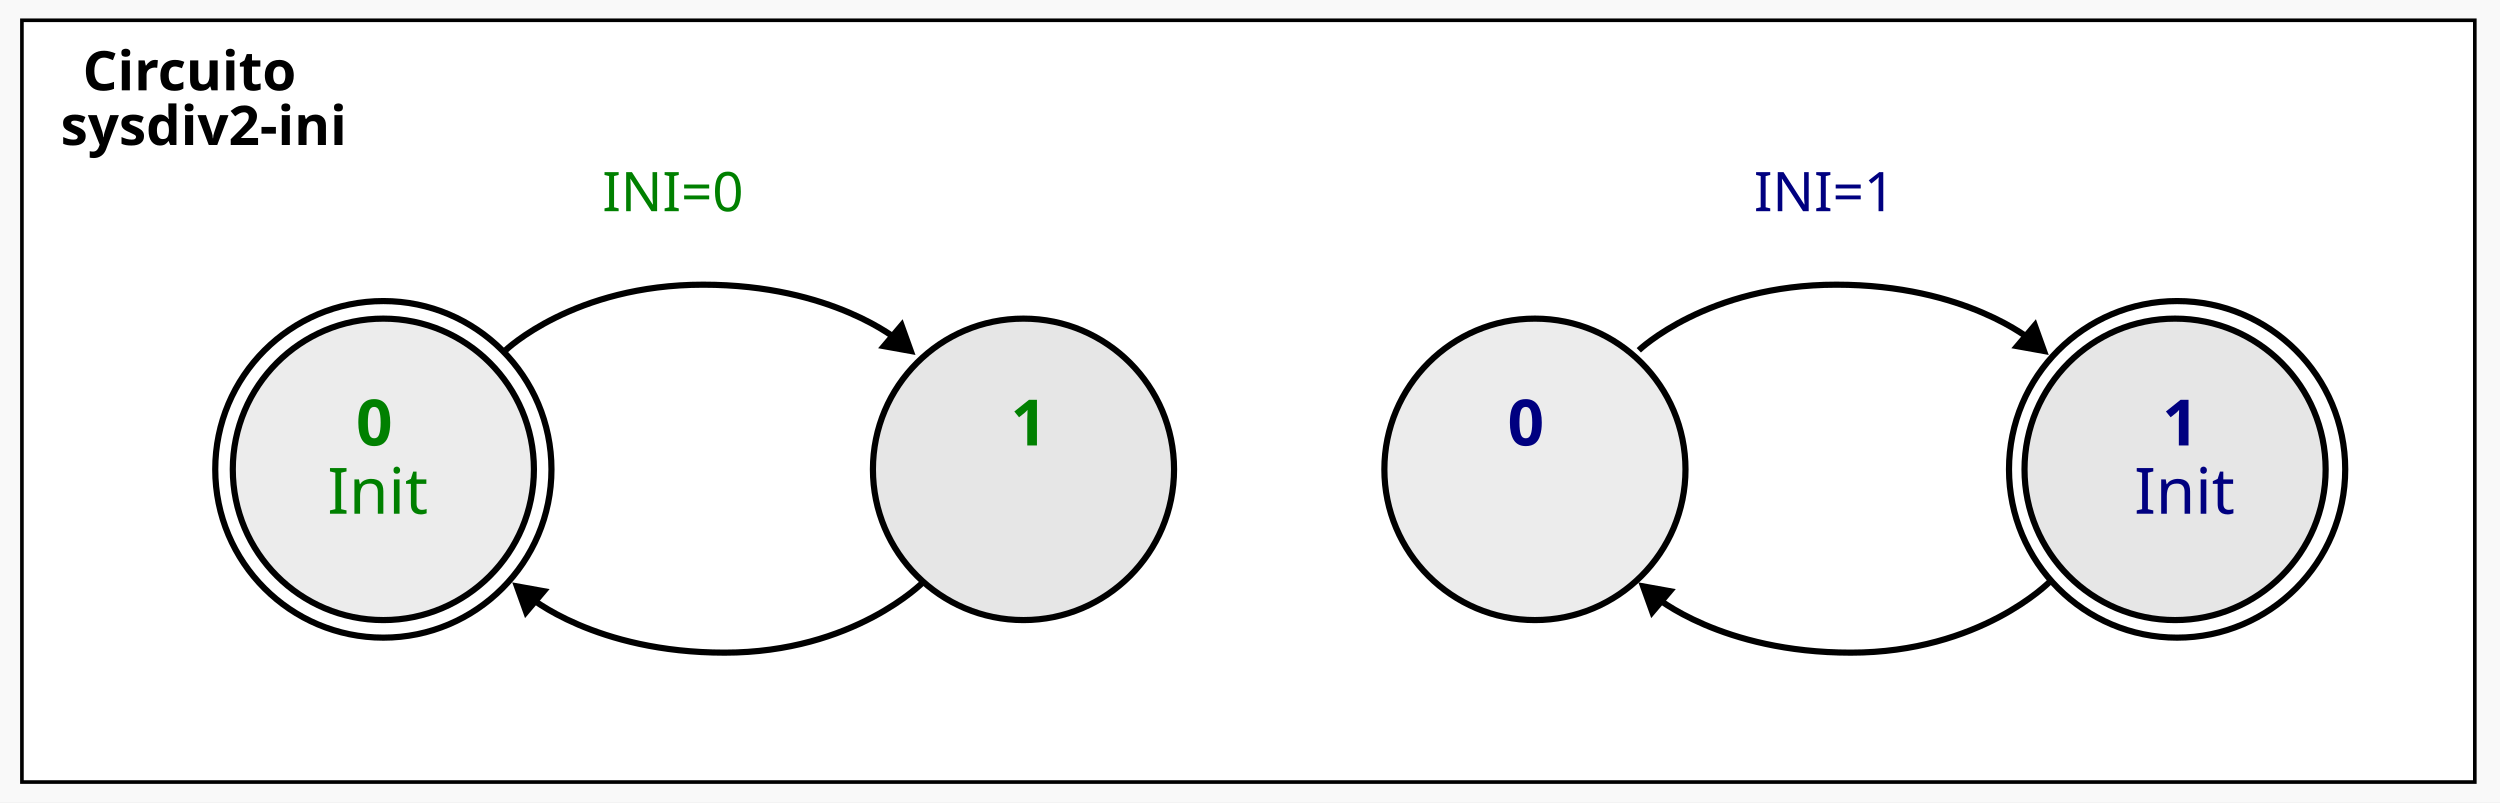
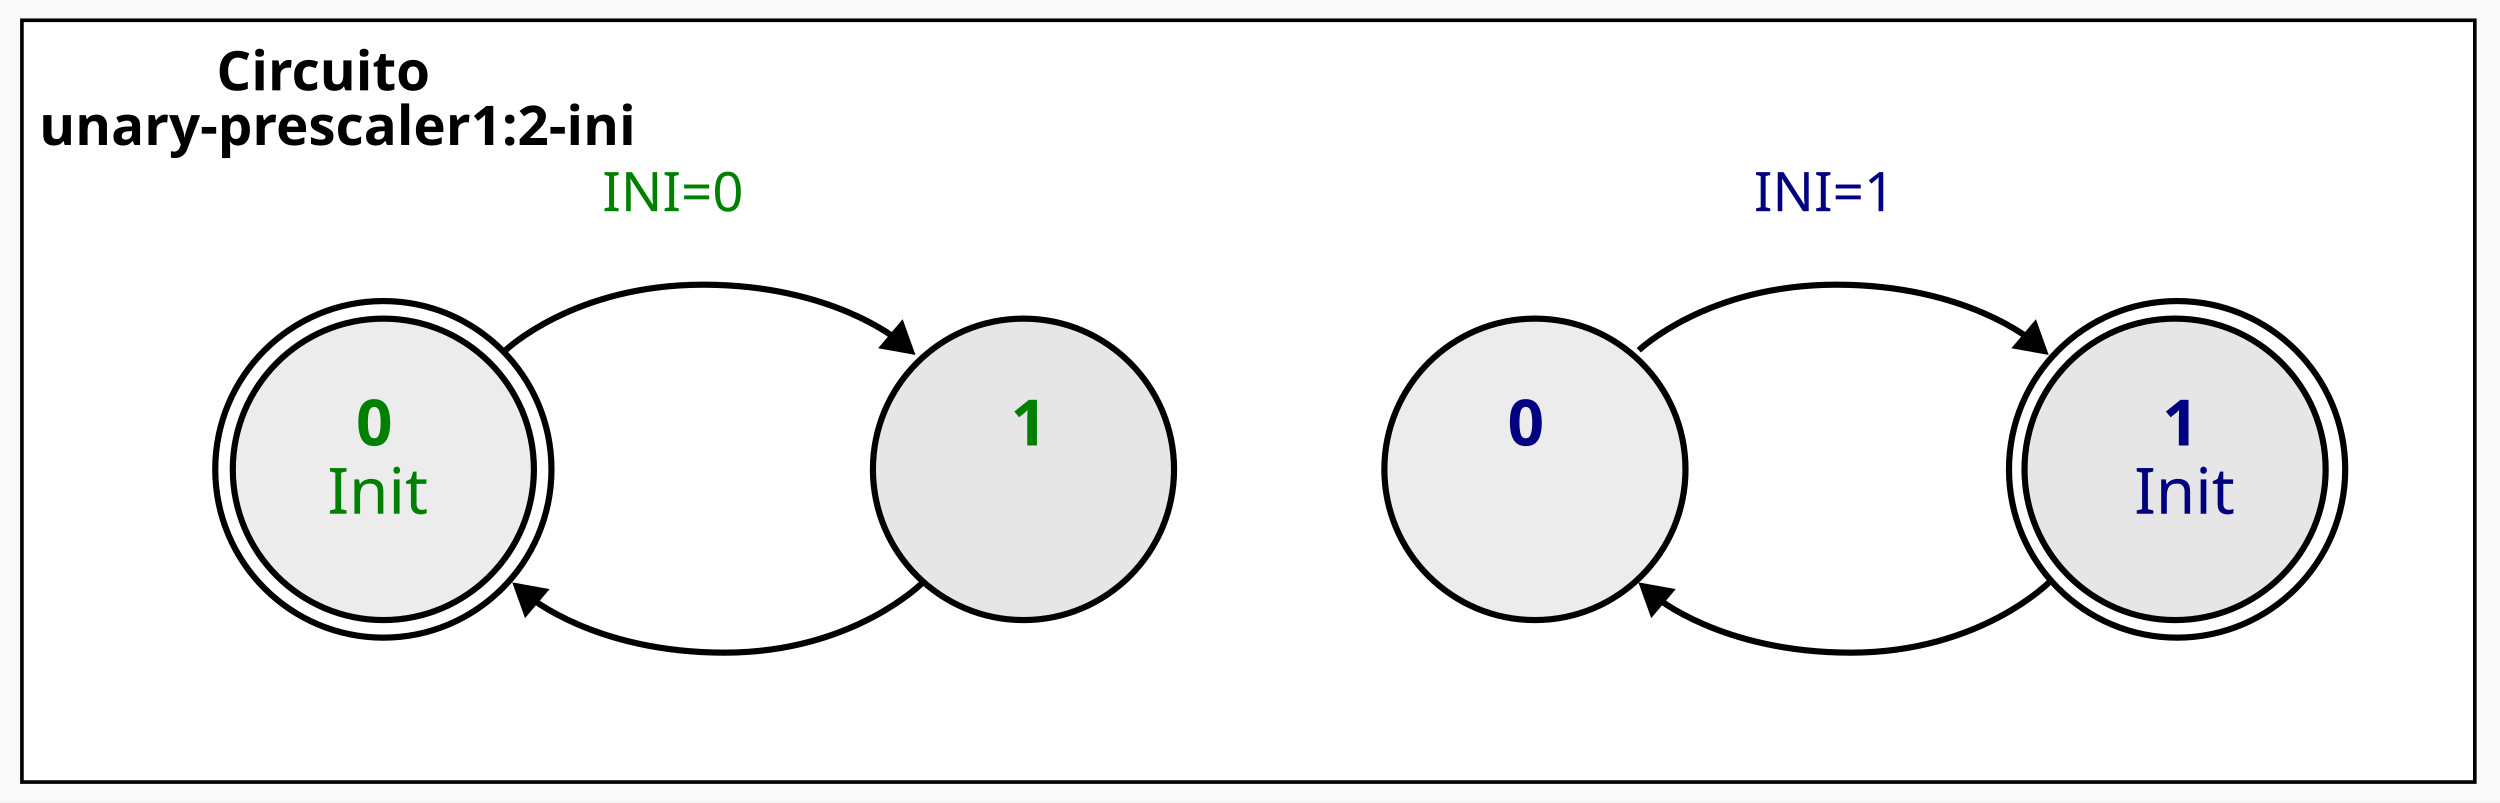
<svg xmlns="http://www.w3.org/2000/svg" width="290.183mm" height="93.13mm" viewBox="0 0 290.183 93.13" version="1.1" id="svg1">
  <defs id="defs1">
    <marker style="overflow:visible" id="Triangle-7-1" refX="0" refY="0" orient="auto-start-reverse" markerWidth="1" markerHeight="1" viewBox="0 0 1 1" preserveAspectRatio="xMidYMid">
      <path transform="scale(0.5)" style="fill:context-stroke;fill-rule:evenodd;stroke:context-stroke;stroke-width:1pt" d="M 5.77,0 -2.88,5 V -5 Z" id="path135-1-0" />
    </marker>
  </defs>
  <g id="layer1" transform="translate(0.3319665,-3.982758)">
    <rect style="fill:#f9f9f9;stroke:none;stroke-width:0.419;stroke-dasharray:none" id="rect12" width="290.183" height="93.13" x="-0.332" y="3.983" />
    <rect style="fill:#ffffff;stroke:#000000;stroke-width:0.422;stroke-dasharray:none" id="rect11" width="284.716" height="88.421" x="2.212" y="6.337" />
  </g>
  <g id="layer3" transform="translate(0.3319665,-3.982758)">
-     <text xml:space="preserve" style="font-weight:bold;font-size:6.35px;line-height:1;font-family:Ubuntu;-inkscape-font-specification:'Ubuntu Bold';text-align:center;writing-mode:lr-tb;direction:ltr;text-anchor:middle;fill:#000000;stroke:none;stroke-width:0.768" x="27.441" y="14.462" id="text13">
-       <tspan id="tspan12" style="text-align:center;text-anchor:middle;fill:#000000;stroke:none;stroke-width:0.768" x="27.441" y="14.462">Circuito</tspan>
-       <tspan style="text-align:center;text-anchor:middle;fill:#000000;stroke:none;stroke-width:0.768" x="27.441" y="20.812" id="tspan13">sysdiv2-ini</tspan>
+     <text xml:space="preserve" style="font-weight:bold;font-size:6.35px;line-height:1;font-family:Ubuntu;-inkscape-font-specification:'Ubuntu Bold';text-align:center;writing-mode:lr-tb;direction:ltr;text-anchor:middle;fill:#000000;stroke:none;stroke-width:0.768" x="42.968" y="14.462" id="text13">
+       <tspan id="tspan12" style="text-align:center;text-anchor:middle;fill:#000000;stroke:none;stroke-width:0.768" x="42.968" y="14.462">Circuito</tspan>
+       <tspan style="text-align:center;text-anchor:middle;fill:#000000;stroke:none;stroke-width:0.768" x="42.968" y="20.812" id="tspan13">unary-prescaler1:2-ini</tspan>
    </text>
    <ellipse style="display:inline;fill:#e6e6e6;stroke:#000000;stroke-width:0.717" id="circle4" cx="118.468" cy="58.462" rx="17.476" ry="17.495" />
    <ellipse style="display:inline;fill:#ececec;stroke:#000000;stroke-width:0.717" id="path3" cx="44.165" cy="58.462" rx="17.476" ry="17.495" />
    <path id="path5-3-2" style="display:inline;fill:none;stroke:#000000;stroke-width:0.717;marker-end:url(#Triangle-7-1)" d="m 58.348,44.641 c 0,0 7.918,-7.614 22.931,-7.614 15.013,0 22.709,6.513 22.709,6.513" />
    <ellipse style="display:inline;fill:none;stroke:#000000;stroke-width:0.717" id="circle22" cx="44.165" cy="58.462" rx="19.513" ry="19.534" />
    <path id="path7-5-9" style="display:inline;fill:none;stroke:#000000;stroke-width:0.717;marker-end:url(#Triangle-7-1)" d="m 106.847,71.528 c 0,0 -8.059,8.21 -23.072,8.21 -15.013,0 -22.709,-6.513 -22.709,-6.513" />
    <text xml:space="preserve" style="font-style:normal;font-variant:normal;font-weight:normal;font-stretch:normal;font-size:7.415px;line-height:0.9;font-family:Ubuntu;-inkscape-font-specification:Ubuntu;text-align:start;writing-mode:lr-tb;direction:ltr;text-anchor:start;display:inline;fill:#008000;fill-opacity:1;stroke:none;stroke-width:0.664;stroke-linecap:butt;stroke-linejoin:miter;stroke-dasharray:none" x="41.015" y="55.659" id="text132-7" transform="scale(0.9994702,1.00053)">
      <tspan id="tspan132-5" style="font-style:normal;font-variant:normal;font-weight:bold;font-stretch:normal;font-family:Ubuntu;-inkscape-font-specification:'Ubuntu Bold';fill:#008000;stroke-width:0.664" x="41.015" y="55.659">0</tspan>
    </text>
    <text xml:space="preserve" style="font-style:normal;font-variant:normal;font-weight:normal;font-stretch:normal;font-size:7.415px;line-height:0.9;font-family:Ubuntu;-inkscape-font-specification:Ubuntu;text-align:start;writing-mode:lr-tb;direction:ltr;text-anchor:start;display:inline;fill:#008000;fill-opacity:1;stroke:none;stroke-width:0.664;stroke-linecap:butt;stroke-linejoin:miter;stroke-dasharray:none" x="37.691" y="63.584" id="text134-6" transform="scale(0.9994702,1.00053)">
      <tspan id="tspan134-4" style="fill:#008000;stroke-width:0.664" x="37.691" y="63.584">Init</tspan>
    </text>
    <text xml:space="preserve" style="font-style:normal;font-variant:normal;font-weight:normal;font-stretch:normal;font-size:7.415px;line-height:0.9;font-family:Ubuntu;-inkscape-font-specification:Ubuntu;text-align:start;writing-mode:lr-tb;direction:ltr;text-anchor:start;display:inline;fill:#008000;fill-opacity:1;stroke:none;stroke-width:0.664;stroke-linecap:butt;stroke-linejoin:miter;stroke-dasharray:none" x="117.032" y="55.659" id="text135-6" transform="scale(0.9994702,1.00053)">
      <tspan id="tspan135-3" style="font-style:normal;font-variant:normal;font-weight:bold;font-stretch:normal;font-family:Ubuntu;-inkscape-font-specification:'Ubuntu Bold';fill:#008000;stroke-width:0.664" x="117.032" y="55.659">1</tspan>
    </text>
    <text xml:space="preserve" style="font-weight:bold;font-size:6.35px;line-height:1;font-family:Ubuntu;-inkscape-font-specification:'Ubuntu Bold';text-align:center;writing-mode:lr-tb;direction:ltr;text-anchor:middle;fill:#008000;stroke:none;stroke-width:0.768" x="81.911" y="28.496" id="text2">
      <tspan style="font-style:normal;font-variant:normal;font-weight:normal;font-stretch:normal;font-family:Ubuntu;-inkscape-font-specification:Ubuntu;text-align:center;text-anchor:middle;fill:#008000;stroke:none;stroke-width:0.768" x="81.911" y="28.496" id="tspan2">INI=0</tspan>
    </text>
    <ellipse style="display:inline;fill:#e6e6e6;stroke:#000000;stroke-width:0.717" id="ellipse3" cx="252.136" cy="58.462" rx="17.476" ry="17.495" />
    <ellipse style="display:inline;fill:#ececec;stroke:#000000;stroke-width:0.717" id="ellipse4" cx="177.832" cy="58.462" rx="17.476" ry="17.495" />
    <path id="path4" style="display:inline;fill:none;stroke:#000000;stroke-width:0.717;marker-end:url(#Triangle-7-1)" d="m 189.888,44.641 c 0,0 7.918,-7.614 22.931,-7.614 15.013,0 22.709,6.513 22.709,6.513" />
    <ellipse style="display:inline;fill:none;stroke:#000000;stroke-width:0.717" id="ellipse5" cx="252.372" cy="58.462" rx="19.513" ry="19.534" />
    <path id="path5" style="display:inline;fill:none;stroke:#000000;stroke-width:0.717;marker-end:url(#Triangle-7-1)" d="m 237.565,71.528 c 0,0 -8.059,8.21 -23.072,8.21 -15.013,0 -22.709,-6.513 -22.709,-6.513" />
    <text xml:space="preserve" style="font-style:normal;font-variant:normal;font-weight:normal;font-stretch:normal;font-size:7.415px;line-height:0.9;font-family:Ubuntu;-inkscape-font-specification:Ubuntu;text-align:start;writing-mode:lr-tb;direction:ltr;text-anchor:start;display:inline;fill:#000080;fill-opacity:1;stroke:none;stroke-width:0.664;stroke-linecap:butt;stroke-linejoin:miter;stroke-dasharray:none" x="174.754" y="55.659" id="text5" transform="scale(0.9994702,1.00053)">
      <tspan id="tspan5" style="font-style:normal;font-variant:normal;font-weight:bold;font-stretch:normal;font-family:Ubuntu;-inkscape-font-specification:'Ubuntu Bold';fill:#000080;stroke-width:0.664" x="174.754" y="55.659">0</tspan>
    </text>
    <text xml:space="preserve" style="font-style:normal;font-variant:normal;font-weight:normal;font-stretch:normal;font-size:7.415px;line-height:0.9;font-family:Ubuntu;-inkscape-font-specification:Ubuntu;text-align:start;writing-mode:lr-tb;direction:ltr;text-anchor:start;display:inline;fill:#000080;fill-opacity:1;stroke:none;stroke-width:0.664;stroke-linecap:butt;stroke-linejoin:miter;stroke-dasharray:none" x="247.521" y="63.584" id="text6" transform="scale(0.9994702,1.00053)">
      <tspan id="tspan6" style="fill:#000080;stroke-width:0.664" x="247.521" y="63.584">Init</tspan>
    </text>
    <text xml:space="preserve" style="font-style:normal;font-variant:normal;font-weight:normal;font-stretch:normal;font-size:7.415px;line-height:0.9;font-family:Ubuntu;-inkscape-font-specification:Ubuntu;text-align:start;writing-mode:lr-tb;direction:ltr;text-anchor:start;display:inline;fill:#000080;fill-opacity:1;stroke:none;stroke-width:0.664;stroke-linecap:butt;stroke-linejoin:miter;stroke-dasharray:none" x="250.771" y="55.659" id="text7" transform="scale(0.9994702,1.00053)">
      <tspan id="tspan7" style="font-style:normal;font-variant:normal;font-weight:bold;font-stretch:normal;font-family:Ubuntu;-inkscape-font-specification:'Ubuntu Bold';fill:#000080;stroke-width:0.664" x="250.771" y="55.659">1</tspan>
    </text>
    <text xml:space="preserve" style="font-weight:bold;font-size:6.35px;line-height:1;font-family:Ubuntu;-inkscape-font-specification:'Ubuntu Bold';text-align:center;writing-mode:lr-tb;direction:ltr;text-anchor:middle;fill:#000080;stroke:none;stroke-width:0.768" x="215.579" y="28.496" id="text8">
      <tspan style="font-style:normal;font-variant:normal;font-weight:normal;font-stretch:normal;font-family:Ubuntu;-inkscape-font-specification:Ubuntu;text-align:center;text-anchor:middle;fill:#000080;stroke:none;stroke-width:0.768" x="215.579" y="28.496" id="tspan8">INI=1</tspan>
    </text>
  </g>
</svg>
